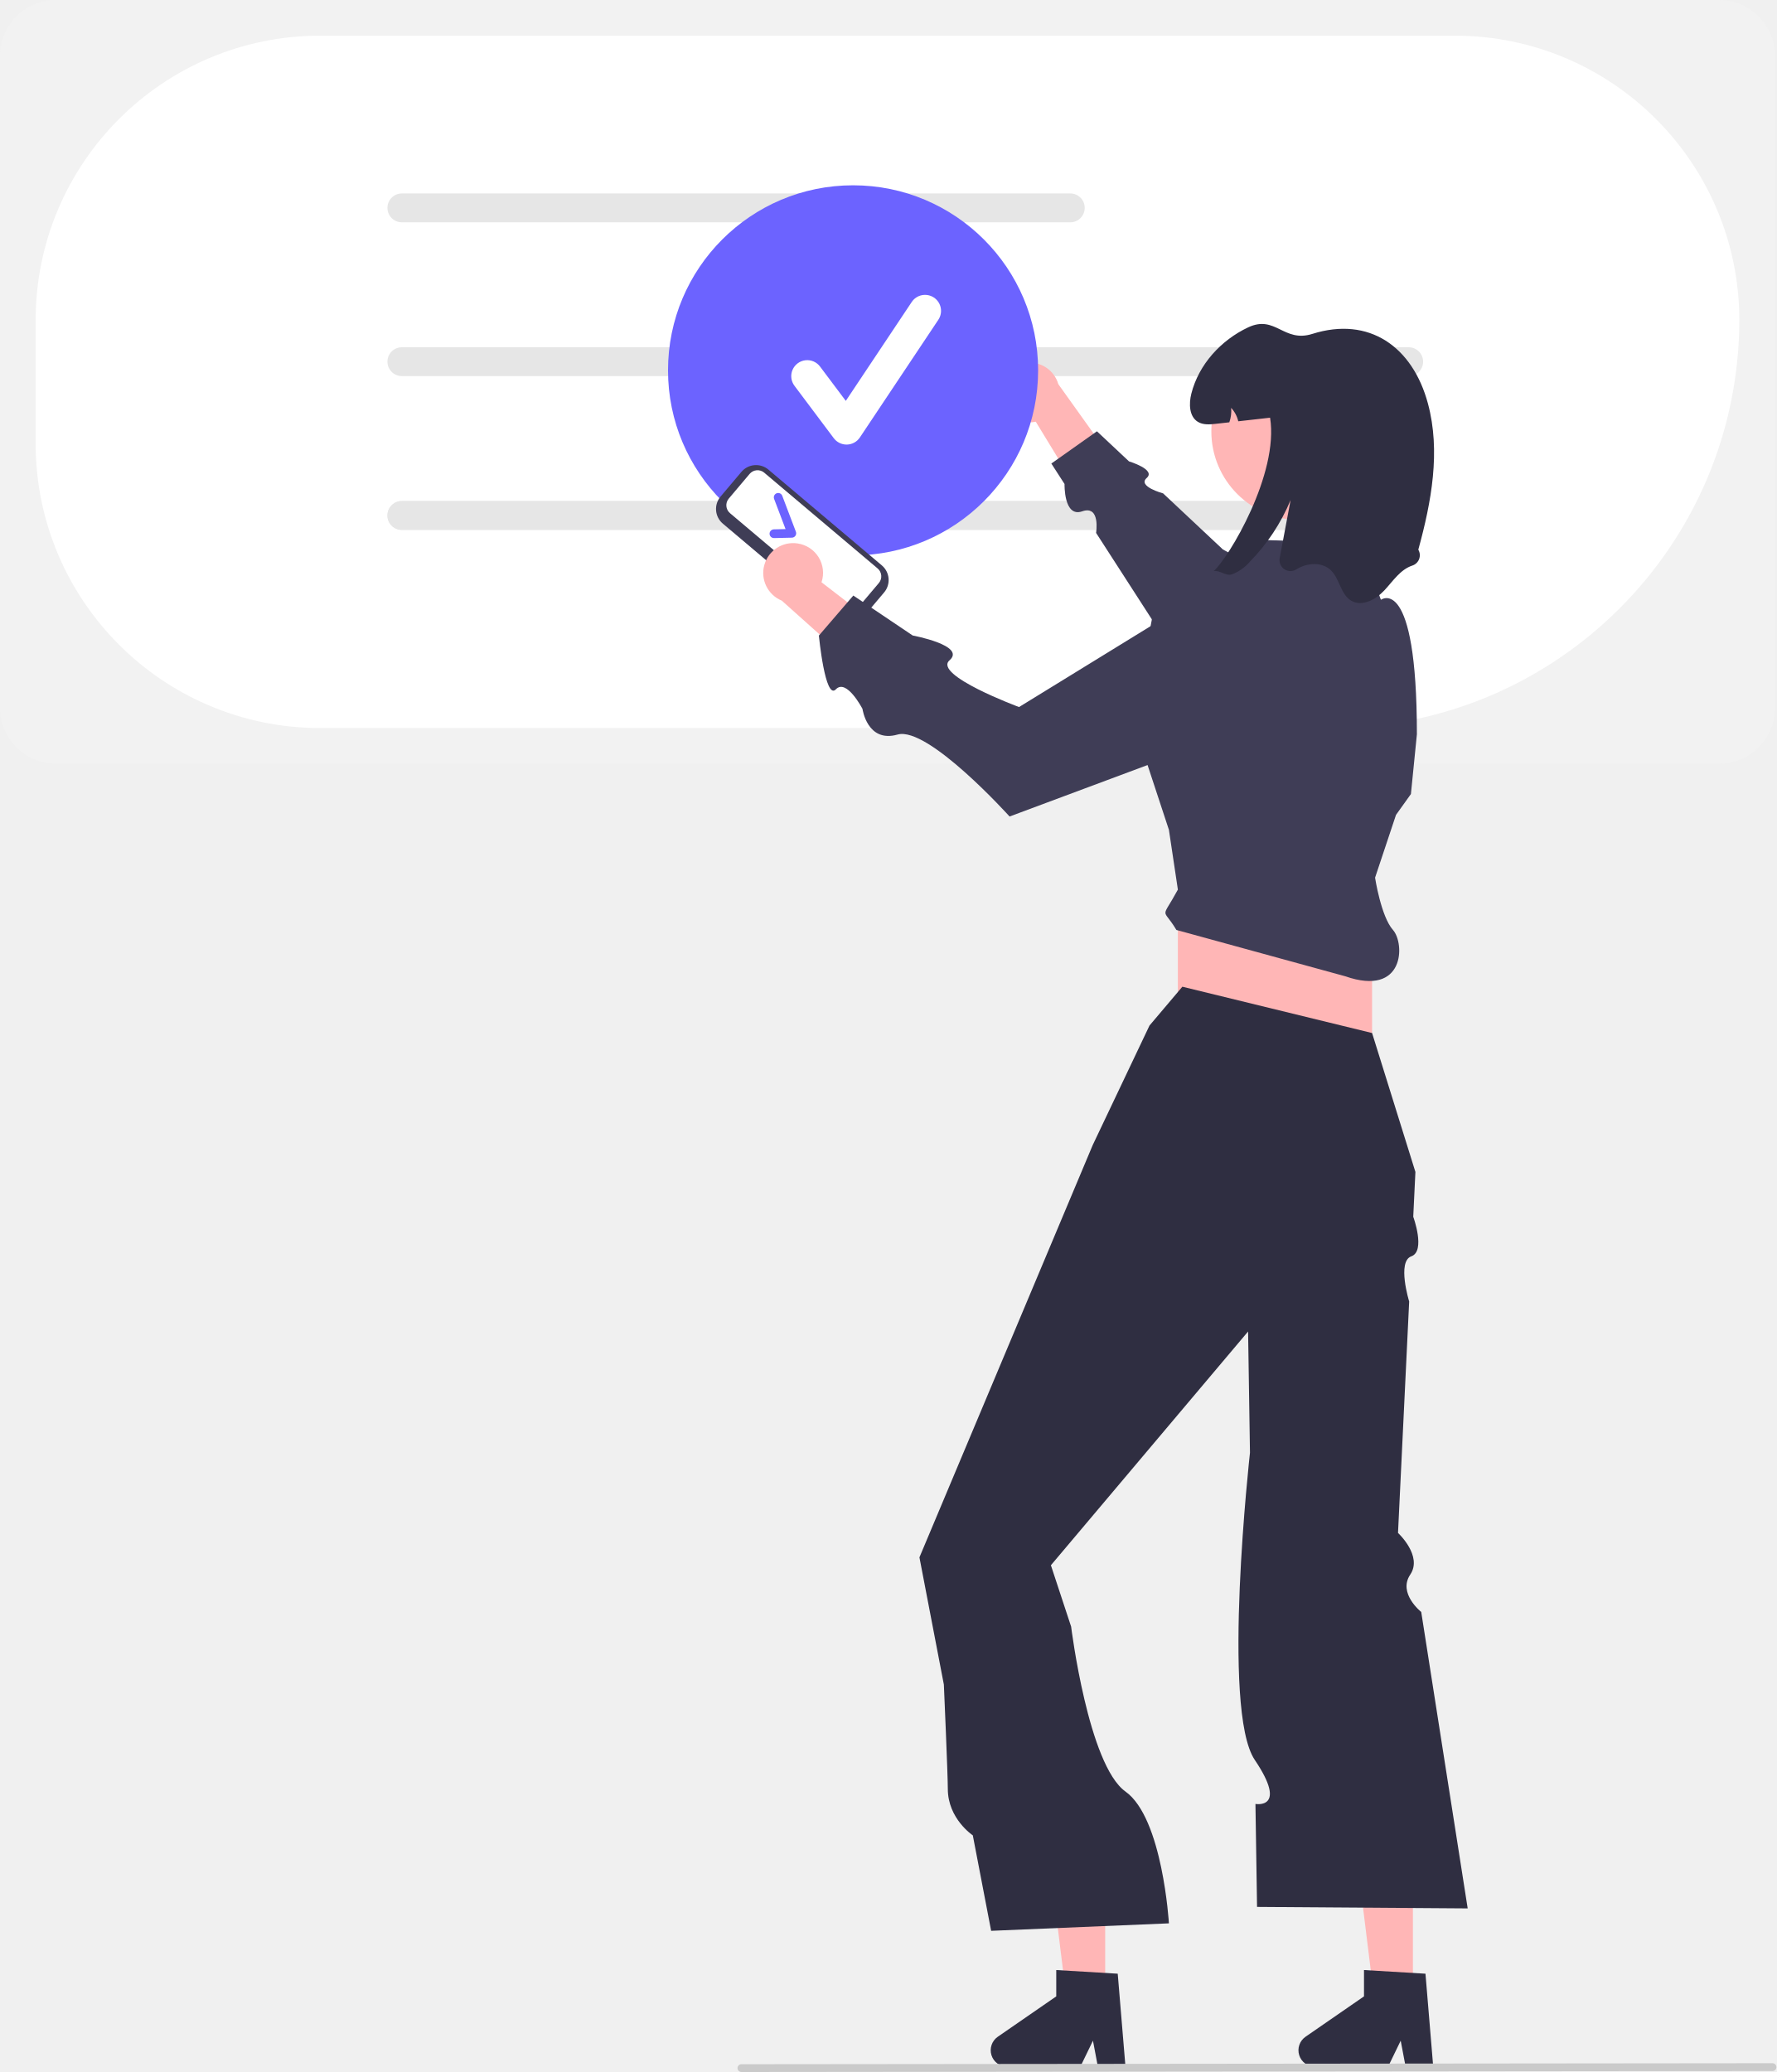
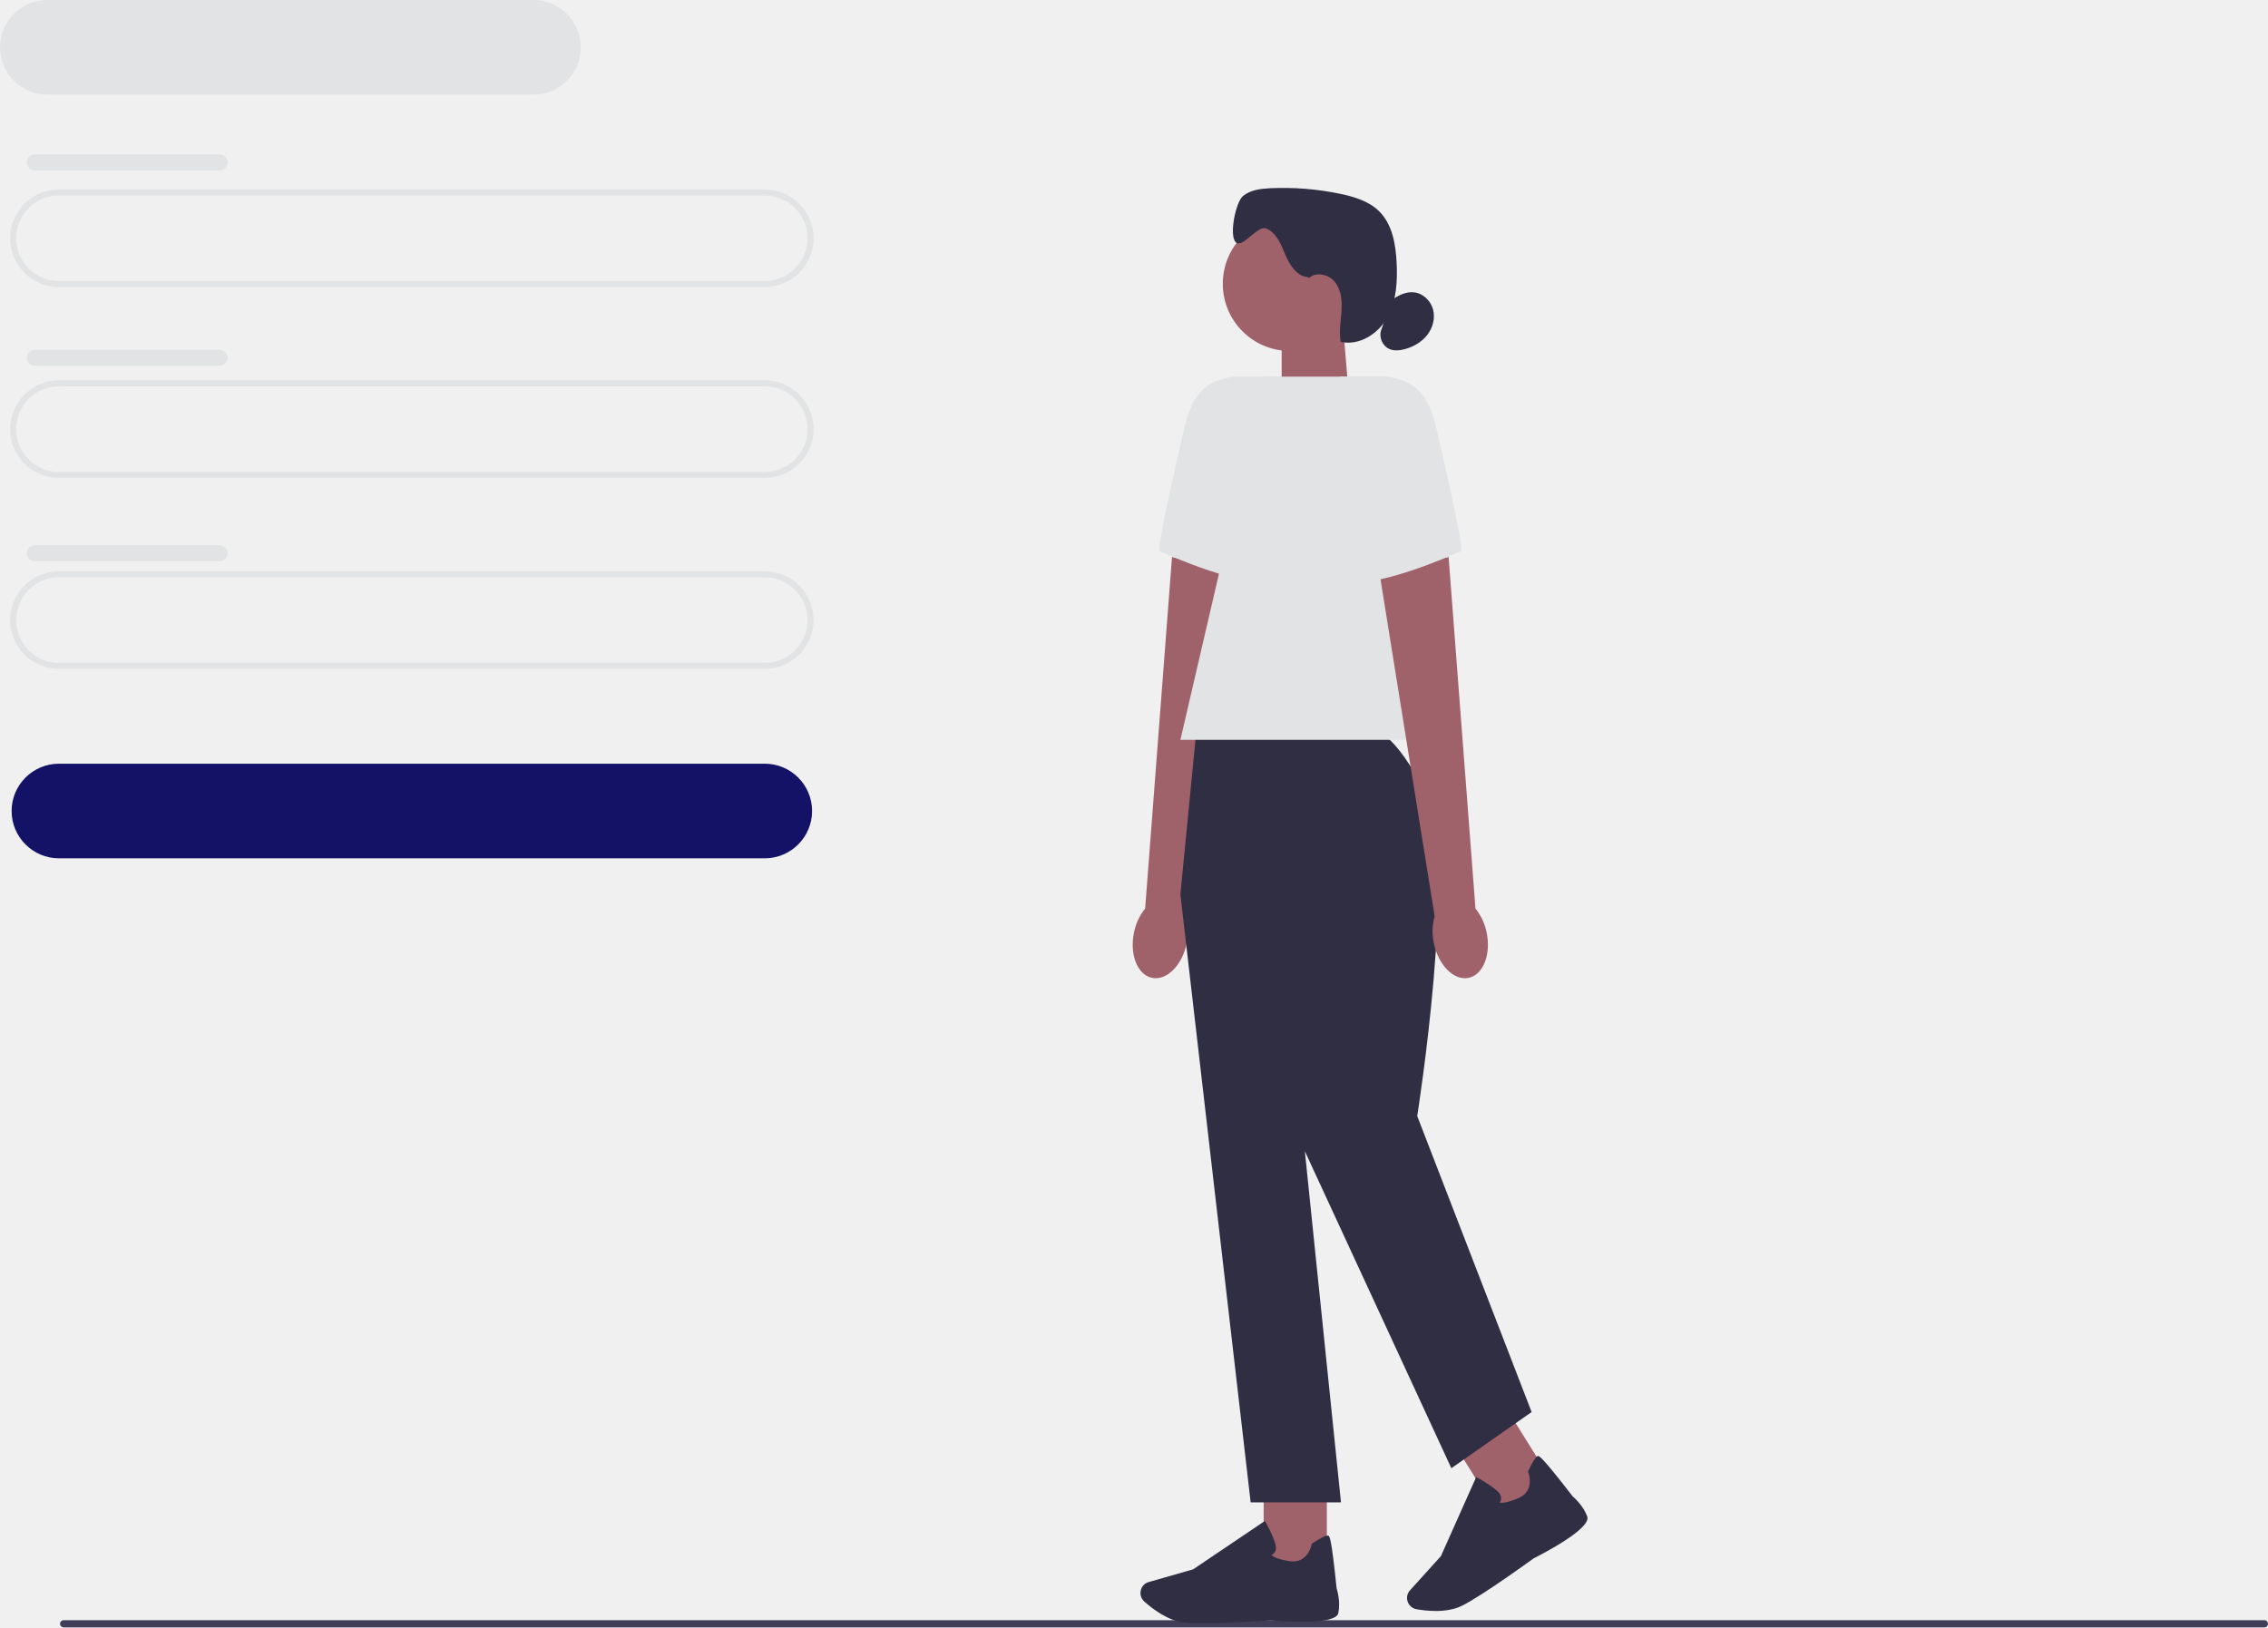
- <svg xmlns="http://www.w3.org/2000/svg" data-name="Layer 1" width="543.219" height="633.601" viewBox="0 0 543.219 633.601">
-   <path d="M854.052,366.728H345.482a17.112,17.112,0,0,1-17.092-17.092V150.291a17.112,17.112,0,0,1,17.092-17.092H854.052a17.112,17.112,0,0,1,17.092,17.092V349.636A17.112,17.112,0,0,1,854.052,366.728Z" transform="translate(-328.3903 -133.1994)" fill="#f2f2f2" />
-   <path d="M735.442,355.827H426.21a87.014,87.014,0,0,1-86.916-86.916V231.026a87.015,87.015,0,0,1,86.916-86.917h347.118a87.015,87.015,0,0,1,86.916,86.917A124.943,124.943,0,0,1,735.442,355.827Z" transform="translate(-328.3903 -133.1994)" fill="#fff" />
-   <path d="M655.673,201.175H451.267a4.408,4.408,0,1,1,0-8.816H655.673a4.408,4.408,0,0,1,0,8.816Z" transform="translate(-328.3903 -133.1994)" fill="#e6e6e6" />
-   <path d="M759.147,248.206H451.267a4.408,4.408,0,1,1,0-8.816H759.147a4.408,4.408,0,0,1,0,8.816Z" transform="translate(-328.3903 -133.1994)" fill="#e6e6e6" />
-   <path d="M759.147,295.237H451.267a4.408,4.408,0,1,1,0-8.816H759.147a4.408,4.408,0,0,1,0,8.816Z" transform="translate(-328.3903 -133.1994)" fill="#e6e6e6" />
-   <path d="M759.147,295.237H451.267a4.408,4.408,0,1,1,0-8.816H759.147a4.408,4.408,0,0,1,0,8.816Z" transform="translate(-328.3903 -133.1994)" fill="#e6e6e6" />
-   <path d="M634.103,253.604a9.088,9.088,0,0,0,11.007,8.547l16.811,27.578,7.155-15.182L652.015,250.686a9.138,9.138,0,0,0-17.912,2.918Z" transform="translate(-328.3903 -133.1994)" fill="#ffb6b6" />
-   <path d="M760.255,332.64,702.323,301.216,684.05,284.072s-7.944-2.127-5.02-4.71-5.408-5.074-5.408-5.074l-9.809-9.203L649.873,274.948l4.034,6.253s-.278,10.352,5.393,8.361,4.254,6.594,4.254,6.594l33.85,52.471Z" transform="translate(-328.3903 -133.1994)" fill="#3f3d56" />
-   <circle cx="260.855" cy="113.249" r="56.586" fill="#6c63ff" />
-   <polygon points="432.044 611.601 420.278 611.601 414.679 566.219 432.044 566.219 432.044 611.601" fill="#ffb6b6" />
-   <path d="M766.644,765.186h-8.438l-1.506-7.966-3.857,7.966H730.465a5.031,5.031,0,0,1-2.859-9.17l17.871-12.342V735.62l18.797,1.122Z" transform="translate(-328.3903 -133.1994)" fill="#2f2e41" />
-   <polygon points="337.942 611.601 326.176 611.601 320.577 566.219 337.942 566.219 337.942 611.601" fill="#ffb6b6" />
-   <path d="M672.542,765.186h-8.438l-1.506-7.966L658.741,765.186H636.363a5.031,5.031,0,0,1-2.859-9.17l17.871-12.342V735.62l18.797,1.122Z" transform="translate(-328.3903 -133.1994)" fill="#2f2e41" />
-   <rect x="360.175" y="268.381" width="59.385" height="67.607" fill="#ffb6b6" />
-   <path d="M689.936,434.927l-10.05,11.877L662.527,483.349,618.788,587.418l-9.25,22.009,7.47,38.907s1.209,27.411,1.209,31.898c0,9.136,7.641,14.198,7.641,14.198l5.606,29.198,54.36-2.284s-1.897-32.185-13.282-40.303-16.619-50.429-16.619-50.429l-6.186-18.772,60.298-71.478.389,24.985.188,12.093s-8.83,78.656,1.463,93.921.21,13.469.21,13.469l.49,31.488,64.41.457L762.976,626.121s-7.215-5.697-3.355-11.424-3.742-12.741-3.742-12.741l3.41-70.772s-3.775-12.224.665-13.813.583-12.101.583-12.101l.66-13.698-13.247-42.483Z" transform="translate(-328.3903 -133.1994)" fill="#2f2e41" />
-   <path d="M748.864,401.581l6.395-19.186,4.568-6.395,1.827-18.272c0-49.335-11.004-41.12-11.004-41.12l-6.354-17.351-29.236-.914L696.331,316.158l-15.531,5.482-6.082,31.602,11.107,33.721,2.741,18.272c-5.228,9.652-4.786,5.087-.457,12.334l51.619,14.161c18.272,6.395,18.272-10.05,14.608-14.161C750.672,413.458,748.864,401.581,748.864,401.581Z" transform="translate(-328.3903 -133.1994)" fill="#3f3d56" />
-   <circle cx="397.511" cy="131.907" r="27.102" fill="#ffb6b6" />
-   <path d="M699.506,307.834" transform="translate(-328.3903 -133.1994)" fill="#2f2e41" />
-   <path d="M762.084,301.284a3.329,3.329,0,0,1-1.855,4.87c-3.636,1.206-5.875,4.723-8.487,7.537-2.604,2.805-6.797,5.135-10.123,3.225-3.316-1.9-3.545-6.752-6.322-9.383-2.704-2.558-7.199-2.248-10.379-.302l-.095.058a3.351,3.351,0,0,1-5.127-3.41q1.671-8.887,3.34-17.772a59.761,59.761,0,0,1-12.507,18.912,13.757,13.757,0,0,1-5.427,3.819c-1.9.603-3.746-1.361-5.591-1.005,4.586-4.011,20.008-29.72,17.249-46.905q-4.865.548-9.73,1.096A8.943,8.943,0,0,0,704.855,257.924a10.51,10.51,0,0,1-.557,4.413c-1.352.155-2.713.302-4.066.457-1.882.21-3.929.393-5.546-.594-2.695-1.644-2.777-5.536-2.01-8.606,2.248-8.926,9.063-16.39,17.404-20.3,8.341-3.901,10.808,4.787,19.597,2.01,17.359-5.482,30.661,3.892,35.348,21.287C768.963,271.181,766.104,286.666,762.084,301.284Z" transform="translate(-328.3903 -133.1994)" fill="#2f2e41" />
-   <path d="M837.116,765.776H803.929l-.143-.259c-.424-.77-.834-1.585-1.217-2.423-3.418-7.318-4.863-15.688-6.138-23.073l-.96-5.566a3.437,3.437,0,0,1,5.41-3.362q7.565,5.505,15.136,10.999c1.911,1.391,4.094,3,6.184,4.739.202-.979.413-1.962.624-2.931a3.439,3.439,0,0,1,6.281-1.086l3.883,6.238c2.832,4.556,5.332,9.045,4.822,13.887a.756.756,0,0,1-.013.176,10.947,10.947,0,0,1-.563,2.331Z" transform="translate(-328.3903 -133.1994)" fill="#f0f0f0" />
-   <path d="M870.425,766.493l-315.358.307a1.191,1.191,0,0,1,0-2.381l315.358-.307a1.191,1.191,0,0,1,0,2.381Z" transform="translate(-328.3903 -133.1994)" fill="#cacaca" />
-   <path d="M584.101,322.609l-34.688-29.294a5.865,5.865,0,0,1-.696-8.257l6.384-7.56a5.865,5.865,0,0,1,8.257-.696l34.688,29.294a5.865,5.865,0,0,1,.696,8.257l-6.384,7.56A5.865,5.865,0,0,1,584.101,322.609Z" transform="translate(-328.3903 -133.1994)" fill="#3f3d56" />
-   <path d="M551.234,285.668a3.161,3.161,0,0,0,.375,4.449l34.688,29.294a3.161,3.161,0,0,0,4.449-.375l6.384-7.56a3.161,3.161,0,0,0-.375-4.449l-34.688-29.294a3.161,3.161,0,0,0-4.449.375Z" transform="translate(-328.3903 -133.1994)" fill="#fff" />
-   <path d="M571.598,297.056a1.333,1.333,0,0,1-1.054.558l-5.45.125a1.334,1.334,0,1,1-.061-2.667l3.566-.082-3.511-9.265a1.334,1.334,0,0,1,2.494-.945l4.18,11.028a1.334,1.334,0,0,1-.141,1.218Z" transform="translate(-328.3903 -133.1994)" fill="#6c63ff" />
-   <path d="M572.297,299.384a9.088,9.088,0,0,1,7.3,11.871l25.586,19.709-15.87,5.461-21.864-19.554a9.138,9.138,0,0,1,4.848-17.489Z" transform="translate(-328.3903 -133.1994)" fill="#ffb6b6" />
-   <path d="M705.505,309.129l-65.509,40.278s-26.413-9.773-21.251-14.297-11.271-7.583-11.271-7.583l-18.153-12.213-10.534,12.242s1.919,19.885,5.185,16.442,8.147,5.963,8.147,5.963,1.443,10.502,10.739,7.859S637.101,382.882,637.101,382.882l80.622-30.069Z" transform="translate(-328.3903 -133.1994)" fill="#3f3d56" />
-   <path d="M587.255,269.147a4.891,4.891,0,0,1-3.913-1.957l-11.998-15.997a4.892,4.892,0,1,1,7.827-5.87l7.849,10.465,20.16-30.24a4.892,4.892,0,0,1,8.141,5.427l-23.996,35.994a4.894,4.894,0,0,1-3.935,2.177C587.346,269.146,587.301,269.147,587.255,269.147Z" transform="translate(-328.3903 -133.1994)" fill="#fff" />
+ <svg xmlns="http://www.w3.org/2000/svg" width="751.57" height="539.42" viewBox="0 0 751.57 539.42">
+   <path d="m19.9,538.23c0,.66.53,1.19,1.19,1.19h729.29c.66,0,1.19-.53,1.19-1.19s-.53-1.19-1.19-1.19H21.09c-.66,0-1.19.53-1.19,1.19Z" fill="#3f3d58" />
+   <path d="m253.43,95.15H19.53c-8.92,0-16.18-7.26-16.18-16.18s7.26-16.18,16.18-16.18h233.9c8.92,0,16.18,7.26,16.18,16.18s-7.26,16.18-16.18,16.18ZM19.53,64.79c-7.82,0-14.18,6.36-14.18,14.18s6.36,14.18,14.18,14.18h233.9c7.82,0,14.18-6.36,14.18-14.18s-6.36-14.18-14.18-14.18H19.53Z" fill="#e2e3e4" />
+   <path d="m253.43,284.5H19.53c-8.65,0-15.68-7.03-15.68-15.68s7.03-15.68,15.68-15.68h233.9c8.65,0,15.68,7.03,15.68,15.68s-7.03,15.68-15.68,15.68Z" fill="#131267" />
+   <path d="m176.78,31.36H15.68C7.03,31.36,0,24.33,0,15.68S7.03,0,15.68,0h161.1c8.65,0,15.68,7.03,15.68,15.68s-7.03,15.68-15.68,15.68Z" fill="#e2e3e4" />
+   <path d="m253.43,158.43H19.53c-8.92,0-16.18-7.26-16.18-16.18s7.26-16.18,16.18-16.18h233.9c8.92,0,16.18,7.26,16.18,16.18s-7.26,16.18-16.18,16.18Zm-233.9-30.36c-7.82,0-14.18,6.36-14.18,14.18s6.36,14.18,14.18,14.18h233.9c7.82,0,14.18-6.36,14.18-14.18s-6.36-14.18-14.18-14.18H19.53Z" fill="#e2e3e4" />
+   <path d="m253.43,221.72H19.53c-8.92,0-16.18-7.26-16.18-16.18s7.26-16.18,16.18-16.18h233.9c8.92,0,16.18,7.26,16.18,16.18s-7.26,16.18-16.18,16.18Zm-233.9-30.36c-7.82,0-14.18,6.36-14.18,14.18s6.36,14.18,14.18,14.18h233.9c7.82,0,14.18-6.36,14.18-14.18s-6.36-14.18-14.18-14.18H19.53Z" fill="#e2e3e4" />
+   <path d="m11.49,51.17h61.3c1.46,0,2.65,1.18,2.65,2.65h0c0,1.46-1.19,2.65-2.65,2.65H11.49c-1.46,0-2.65-1.18-2.65-2.65h0c0-1.46,1.19-2.65,2.65-2.65Z" fill="#e2e3e4" />
+   <path d="m11.49,115.95h61.3c1.46,0,2.65,1.18,2.65,2.64h0c0,1.46-1.19,2.65-2.65,2.65H11.49c-1.46,0-2.65-1.18-2.65-2.64h0c0-1.46,1.19-2.65,2.65-2.65Z" fill="#e2e3e4" />
+   <path d="m11.49,180.74h61.3c1.46,0,2.65,1.18,2.65,2.65h0c0,1.46-1.19,2.64-2.65,2.64H11.49c-1.46,0-2.65-1.18-2.65-2.65h0c0-1.46,1.19-2.64,2.65-2.64Z" fill="#e2e3e4" />
+   <g>
+     <polygon points="447.08 132.26 424.72 139.62 424.72 107.43 445.01 107.43 447.08 132.26" fill="#9f616a" />
+     <circle cx="427.49" cy="94.06" r="22.28" fill="#9f616a" />
+     <path d="m433.61,91.85c-3.73-.11-6.18-3.88-7.63-7.32s-2.94-7.39-6.4-8.81c-2.83-1.16-7.82,6.69-10.05,4.6-2.33-2.18-.06-13.37,2.41-15.38,2.47-2.01,5.85-2.4,9.03-2.55,7.76-.36,15.57.27,23.18,1.86,4.71.98,9.55,2.46,12.95,5.86,4.3,4.32,5.4,10.83,5.71,16.92.32,6.23-.04,12.75-3.07,18.2s-9.37,9.47-15.45,8.08c-.61-3.3.01-6.69.25-10.05.23-3.35-.01-6.97-2.06-9.64-2.04-2.67-6.42-3.73-8.8-1.36" fill="#2f2e43" />
+     <path d="m461.02,99.57c2.23-1.63,4.9-3,7.64-2.66,2.96.36,5.47,2.8,6.23,5.69s-.09,6.07-1.93,8.43c-1.83,2.36-4.56,3.92-7.44,4.7-1.67.45-3.5.64-5.09-.04-2.34-1.01-3.61-4-2.69-6.38" fill="#2f2e43" />
+     <g>
+       <path id="uuid-00bc58e7-734f-4d7c-a085-03c0cd267642-62" d="m375.76,309.2c-1.49,7.32,1.24,14.01,6.08,14.94s9.97-4.26,11.45-11.58c.63-2.92.53-5.94-.29-8.82l18.43-114.75-23.05-4.34-8.9,116.5c-1.89,2.36-3.16,5.12-3.72,8.06h0Z" fill="#9f616a" />
+       <path d="m424.48,124.85h-15.73c-11.12,1.69-14.14,7.62-16.67,18.58-3.86,16.72-8.79,38.98-7.81,39.31,1.57.52,28.35,13.12,42,10.24l-1.79-68.13h0Z" fill="#e2e3e4" />
+     </g>
+     <rect x="418.75" y="490.36" width="20.94" height="29.71" fill="#9f616a" />
+     <path d="m398.36,538.05c-2.2,0-4.16-.05-5.64-.19-5.56-.51-10.87-4.62-13.54-7.02-1.2-1.08-1.58-2.8-.96-4.28h0c.45-1.06,1.34-1.86,2.45-2.17l14.7-4.2,23.8-16.06.27.48c.1.18,2.44,4.39,3.22,7.23.3,1.08.22,1.98-.23,2.68-.31.48-.75.76-1.1.92.43.45,1.78,1.37,5.94,2.03,6.07.96,7.35-5.33,7.4-5.59l.04-.21.18-.12c2.89-1.86,4.67-2.71,5.28-2.53.38.11,1.02.31,2.75,17.44.17.54,1.38,4.48.56,8.25-.89,4.1-18.81,2.69-22.4,2.37-.1.01-13.52.97-22.71.97h0Z" fill="#2f2e43" />
+     <rect x="487.82" y="470.31" width="20.94" height="29.71" transform="translate(-181.25 337.18) rotate(-31.95)" fill="#9f616a" />
+     <path d="m475.72,533.98c-2.46,0-4.72-.3-6.33-.58-1.58-.28-2.82-1.54-3.08-3.12h0c-.18-1.14.15-2.29.93-3.14l10.25-11.34,11.7-26.22.48.26c.18.1,4.39,2.43,6.56,4.43.83.76,1.24,1.57,1.22,2.4-.01.58-.23,1.04-.45,1.37.6.16,2.23.22,6.11-1.42,5.66-2.39,3.42-8.41,3.32-8.66l-.08-.2.09-.19c1.47-3.11,2.52-4.77,3.14-4.94.39-.11,1.03-.28,11.56,13.35.43.36,3.54,3.07,4.84,6.7,1.41,3.95-14.54,12.24-17.75,13.86-.1.08-16.79,12.21-23.65,15.66-2.72,1.37-5.94,1.79-8.87,1.79h0Z" fill="#2f2e43" />
+     <path d="m455.11,241.91h-58.63l-5.32,54.54,23.28,201.52h29.93l-11.97-116.39,48.55,105.08,26.6-18.62-37.91-98.1s13.54-85.46,2.9-106.75c-10.64-21.28-17.43-21.28-17.43-21.28h0Z" fill="#2f2e43" />
+     <polygon points="484.28 245.23 391.16 245.23 419.1 124.85 459.67 124.85 484.28 245.23" fill="#e2e3e4" />
+     <path id="uuid-ece83039-1aa0-468e-a846-e0cb6ecd6032-63" d="m492.66,309.2c1.49,7.32-1.24,14.01-6.08,14.94s-9.97-4.26-11.45-11.58c-.63-2.92-.53-5.94.29-8.82l-18.43-114.75,23.05-4.34,8.9,116.5c1.89,2.36,3.16,5.12,3.72,8.06h0Z" fill="#9f616a" />
+     <path d="m443.94,124.85h15.73c11.12,1.69,14.14,7.62,16.67,18.58,3.86,16.72,8.79,38.98,7.81,39.31-1.57.52-28.35,13.12-42,10.24l1.79-68.13h0Z" fill="#e2e3e4" />
+   </g>
</svg>
